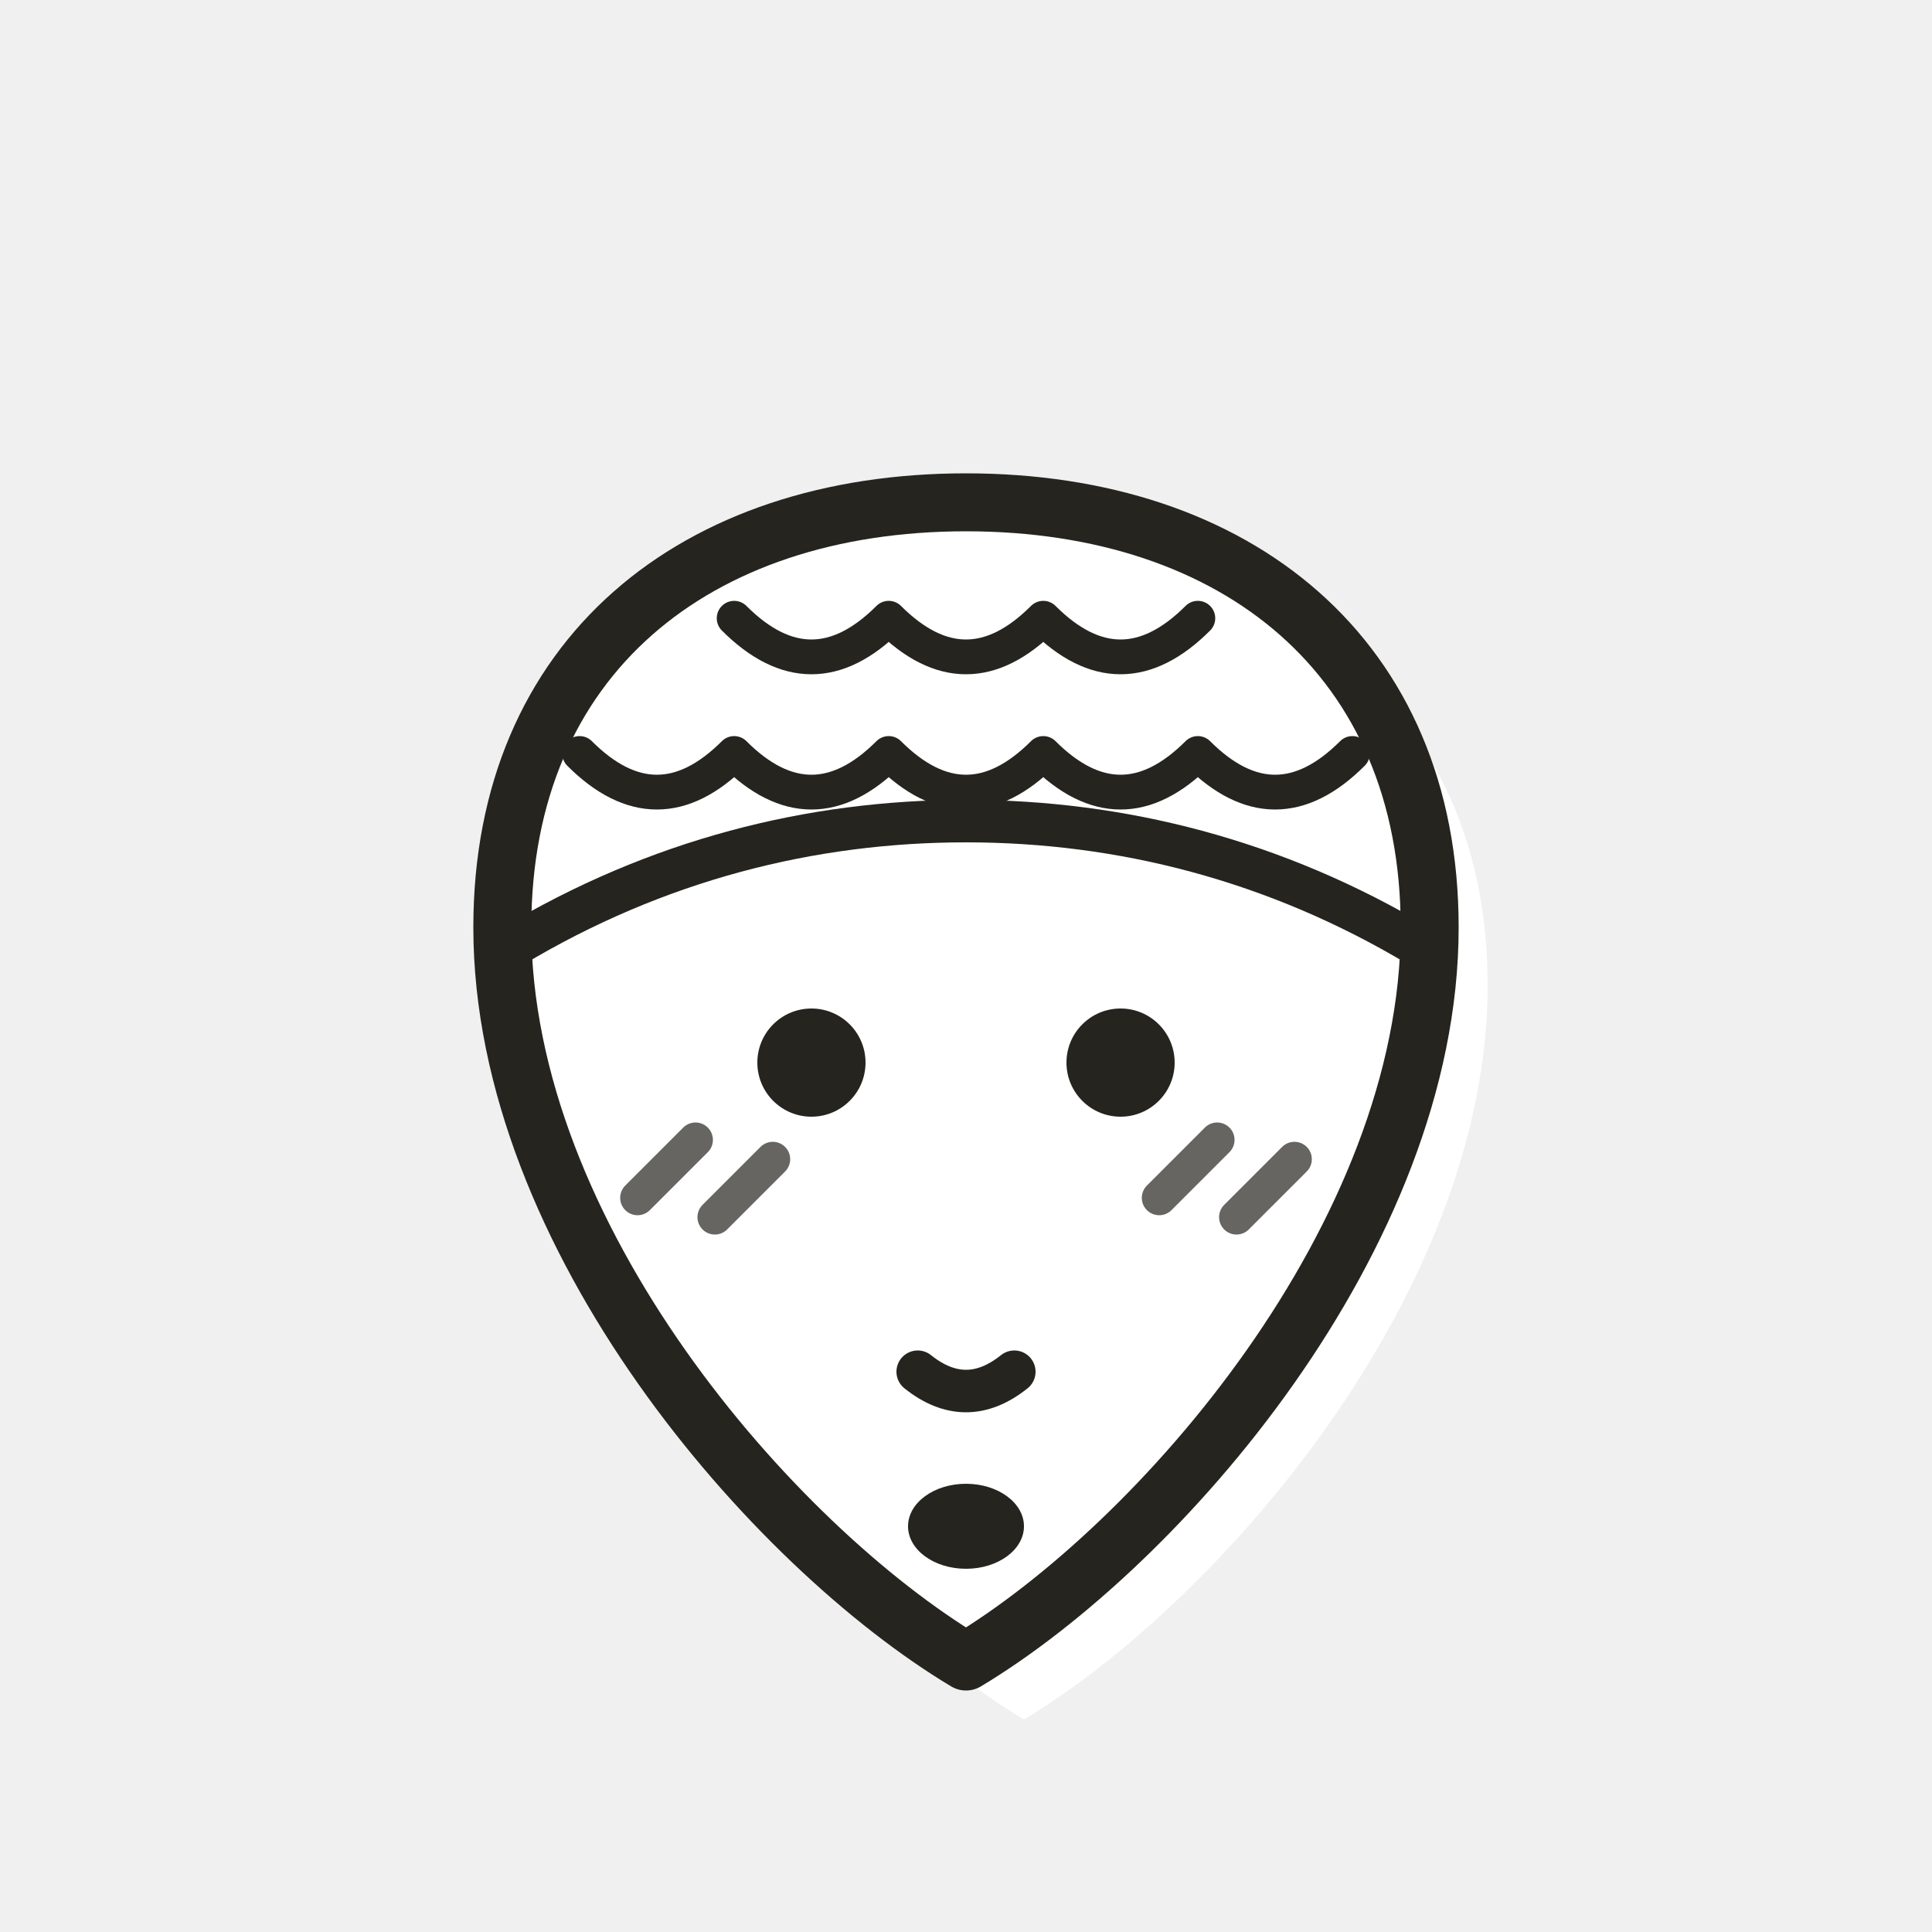
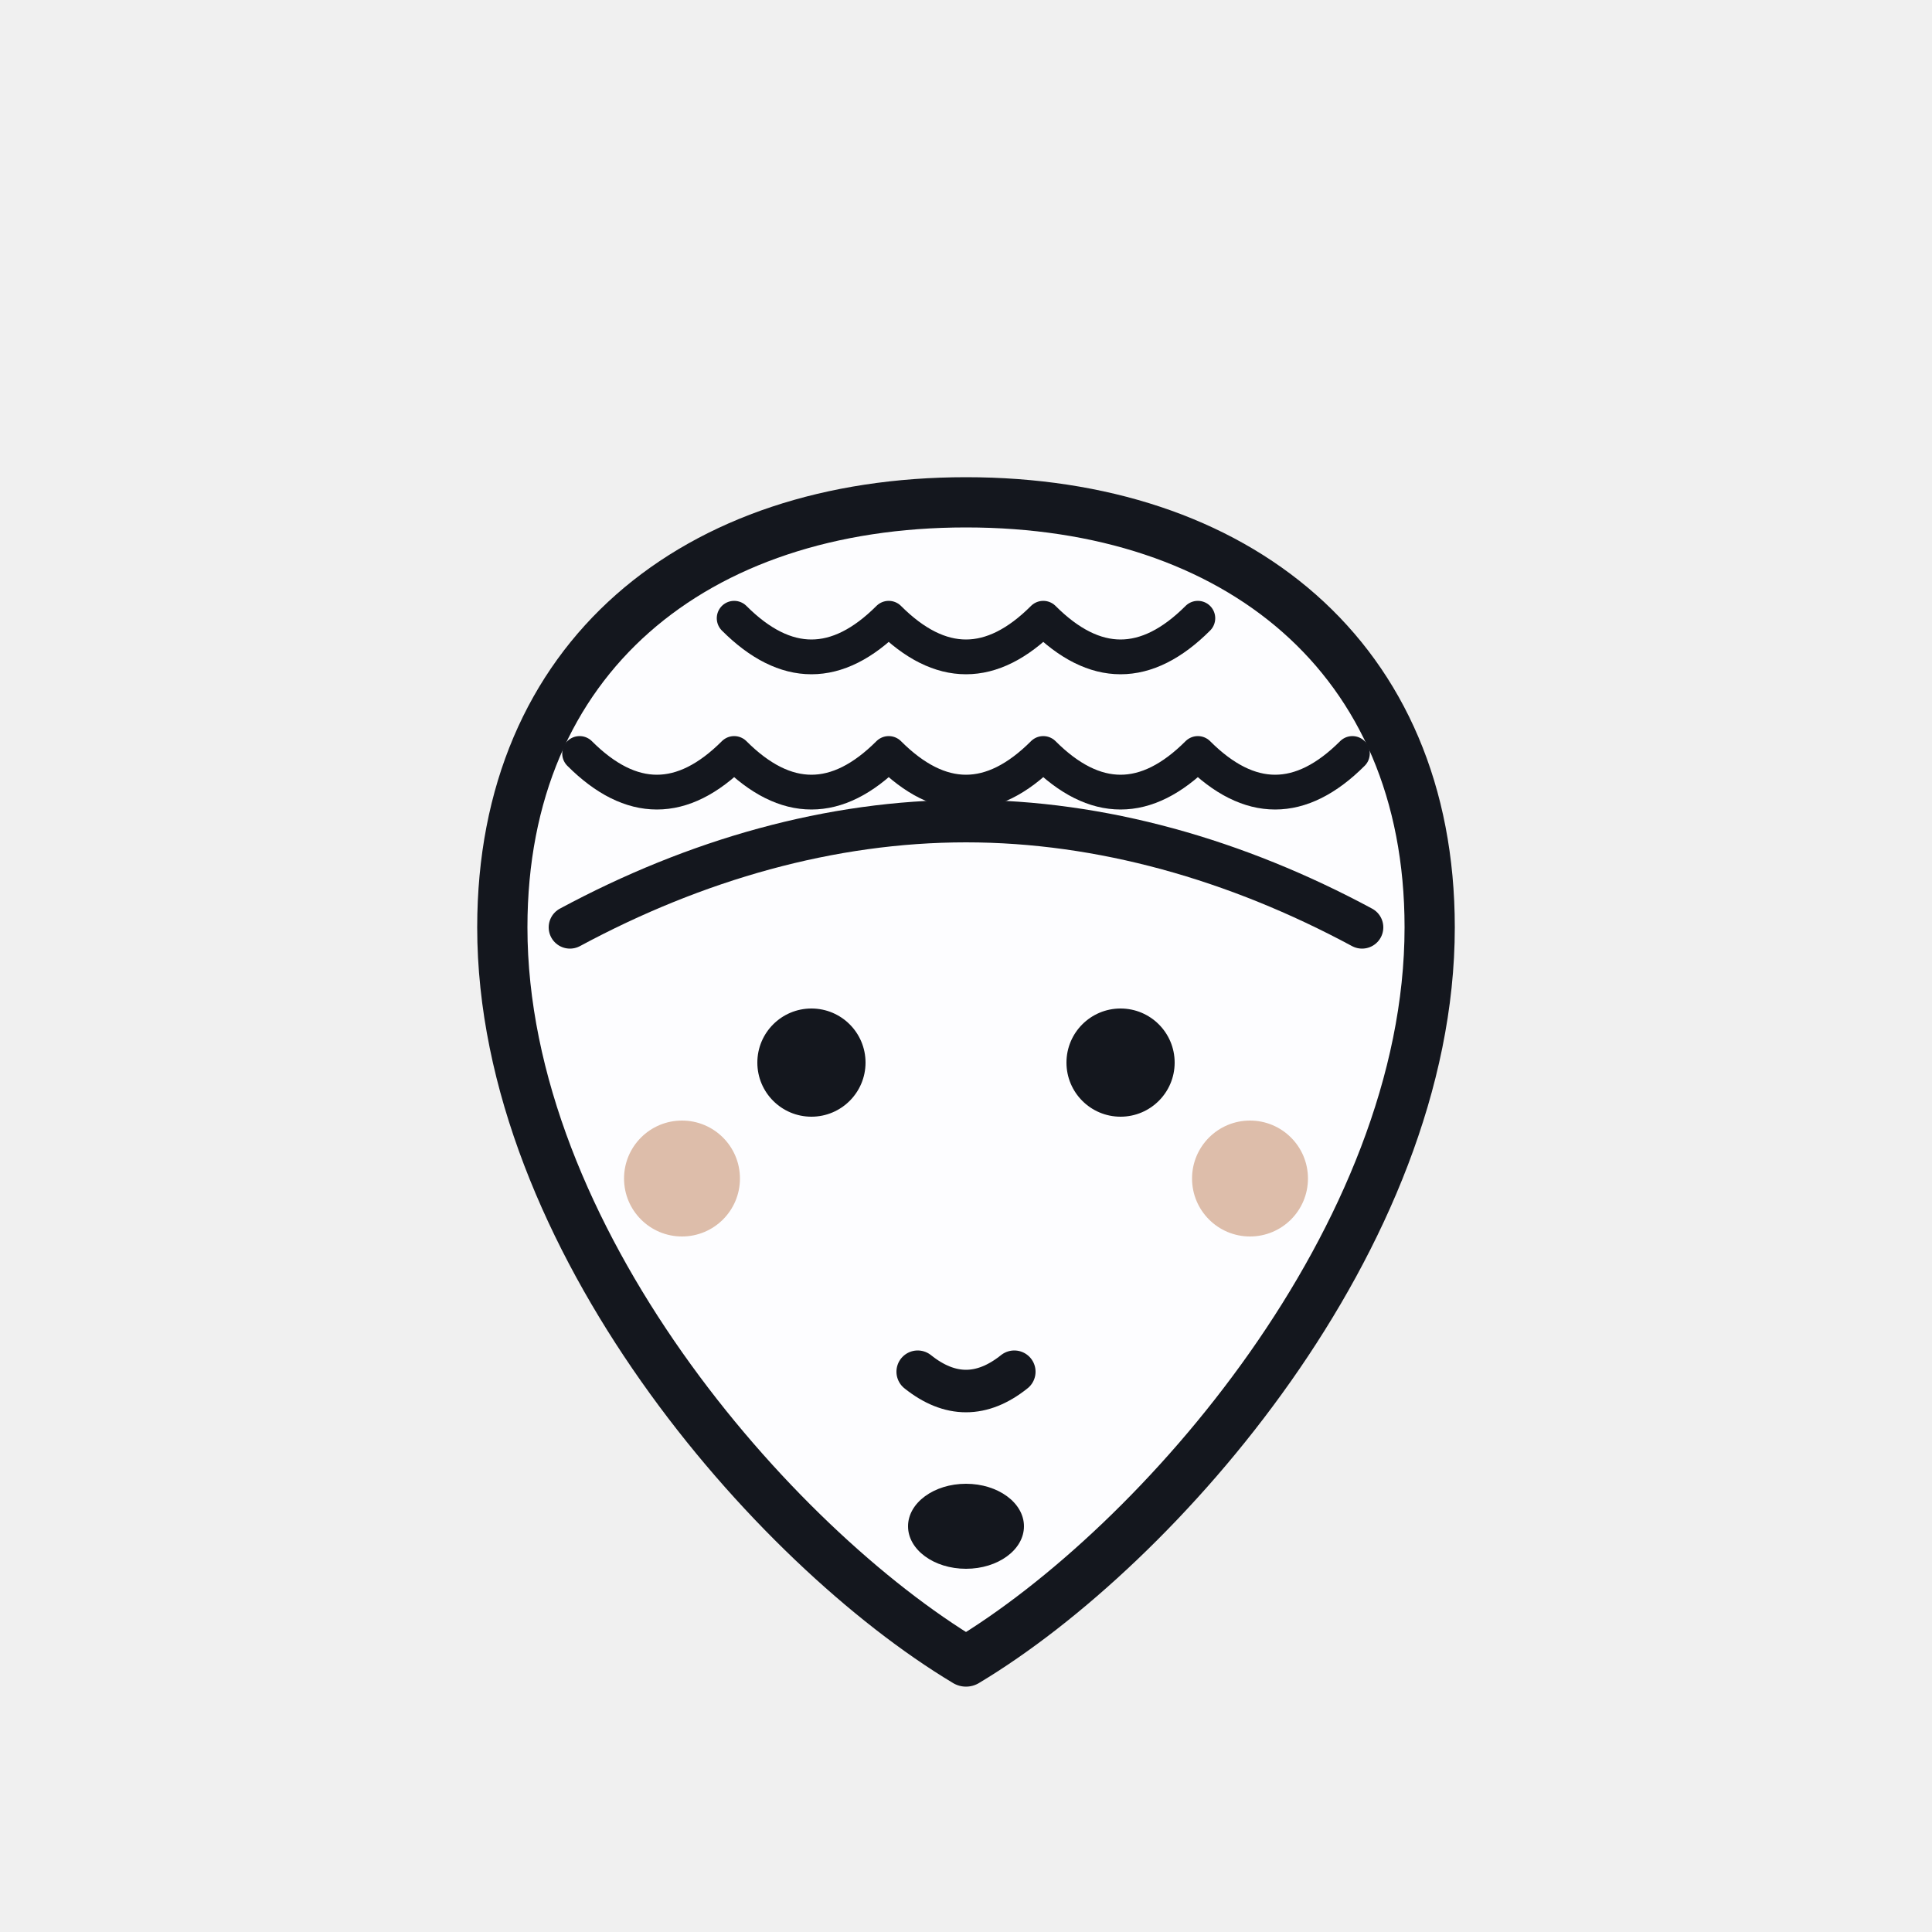
<svg xmlns="http://www.w3.org/2000/svg" viewBox="0 0 100 100">
-   <g stroke="#25241F" stroke-width="3" stroke-linecap="round" stroke-linejoin="round" fill="none">
-     <path transform="translate(3 3)" d="M50 86 C40 80 26 64 26 48 C26 34 36 26 50 26 C64 26 74 34 74 48 C74 64 60 80 50 86 Z" fill="#ffffff" stroke="none" />
-     <path d="M50 86 C40 80 26 64 26 48 C26 34 36 26 50 26 C64 26 74 34 74 48 C74 64 60 80 50 86 Z" fill="#ffffff" stroke="#25241F" />
-     <path d="M26.5 49 C34 44.5 42 42.5 50 42.5 C58 42.5 66 44.5 73.5 49" stroke="#25241F" stroke-width="2.2" />
-     <path d="M38 32 q4 4 8 0 q4 4 8 0 q4 4 8 0 M30 39 q4 4 8 0 q4 4 8 0 q4 4 8 0 q4 4 8 0 q4 4 8 0" stroke="#25241F" stroke-width="1.8" />
-     <circle cx="42" cy="55" r="2.8" fill="#25241F" stroke="none" />
-     <circle cx="58" cy="55" r="2.8" fill="#25241F" stroke="none" />
-     <path d="M47.5 71 q2.5 2 5 0" stroke="#25241F" stroke-width="2.2" />
-     <ellipse cx="50" cy="79" rx="3" ry="2.2" fill="#25241F" stroke="none" />
-     <path d="M33 62 l3 -3 M37 63 l3 -3 M60 62 l3 -3 M64 63 l3 -3" stroke="#25241F" stroke-width="1.8" opacity="0.7" />
+   <g stroke="#14171e" stroke-width="2.6" stroke-linecap="round" stroke-linejoin="round" fill="none">
+     <path d="M50 86 C40 80 26 64 26 48 C26 34 36 26 50 26 C64 26 74 34 74 48 C74 64 60 80 50 86 Z" fill="#fdfdff" stroke="#14171e" stroke-width="2.6" />
+     <path d="M29.5 48 C36 44.5 43 42.5 50 42.5 C57 42.5 64 44.5 70.5 48" stroke="#14171e" stroke-width="2.2" />
+     <path d="M38 32 q4 4 8 0 q4 4 8 0 q4 4 8 0 M30 39 q4 4 8 0 q4 4 8 0 q4 4 8 0 q4 4 8 0 q4 4 8 0" stroke="#14171e" stroke-width="1.8" />
+     <circle cx="42" cy="55" r="2.8" fill="#14171e" stroke="none" />
+     <circle cx="58" cy="55" r="2.8" fill="#14171e" stroke="none" />
+     <path d="M47.5 71 q2.5 2 5 0" stroke="#14171e" stroke-width="2.2" />
+     <ellipse cx="50" cy="79" rx="3" ry="2.2" fill="#14171e" stroke="none" />
+     <circle cx="35.3" cy="61" r="3" fill="#ddbdaa" stroke="none" />
+     <circle cx="64.7" cy="61" r="3" fill="#ddbdaa" stroke="none" />
  </g>
</svg>
